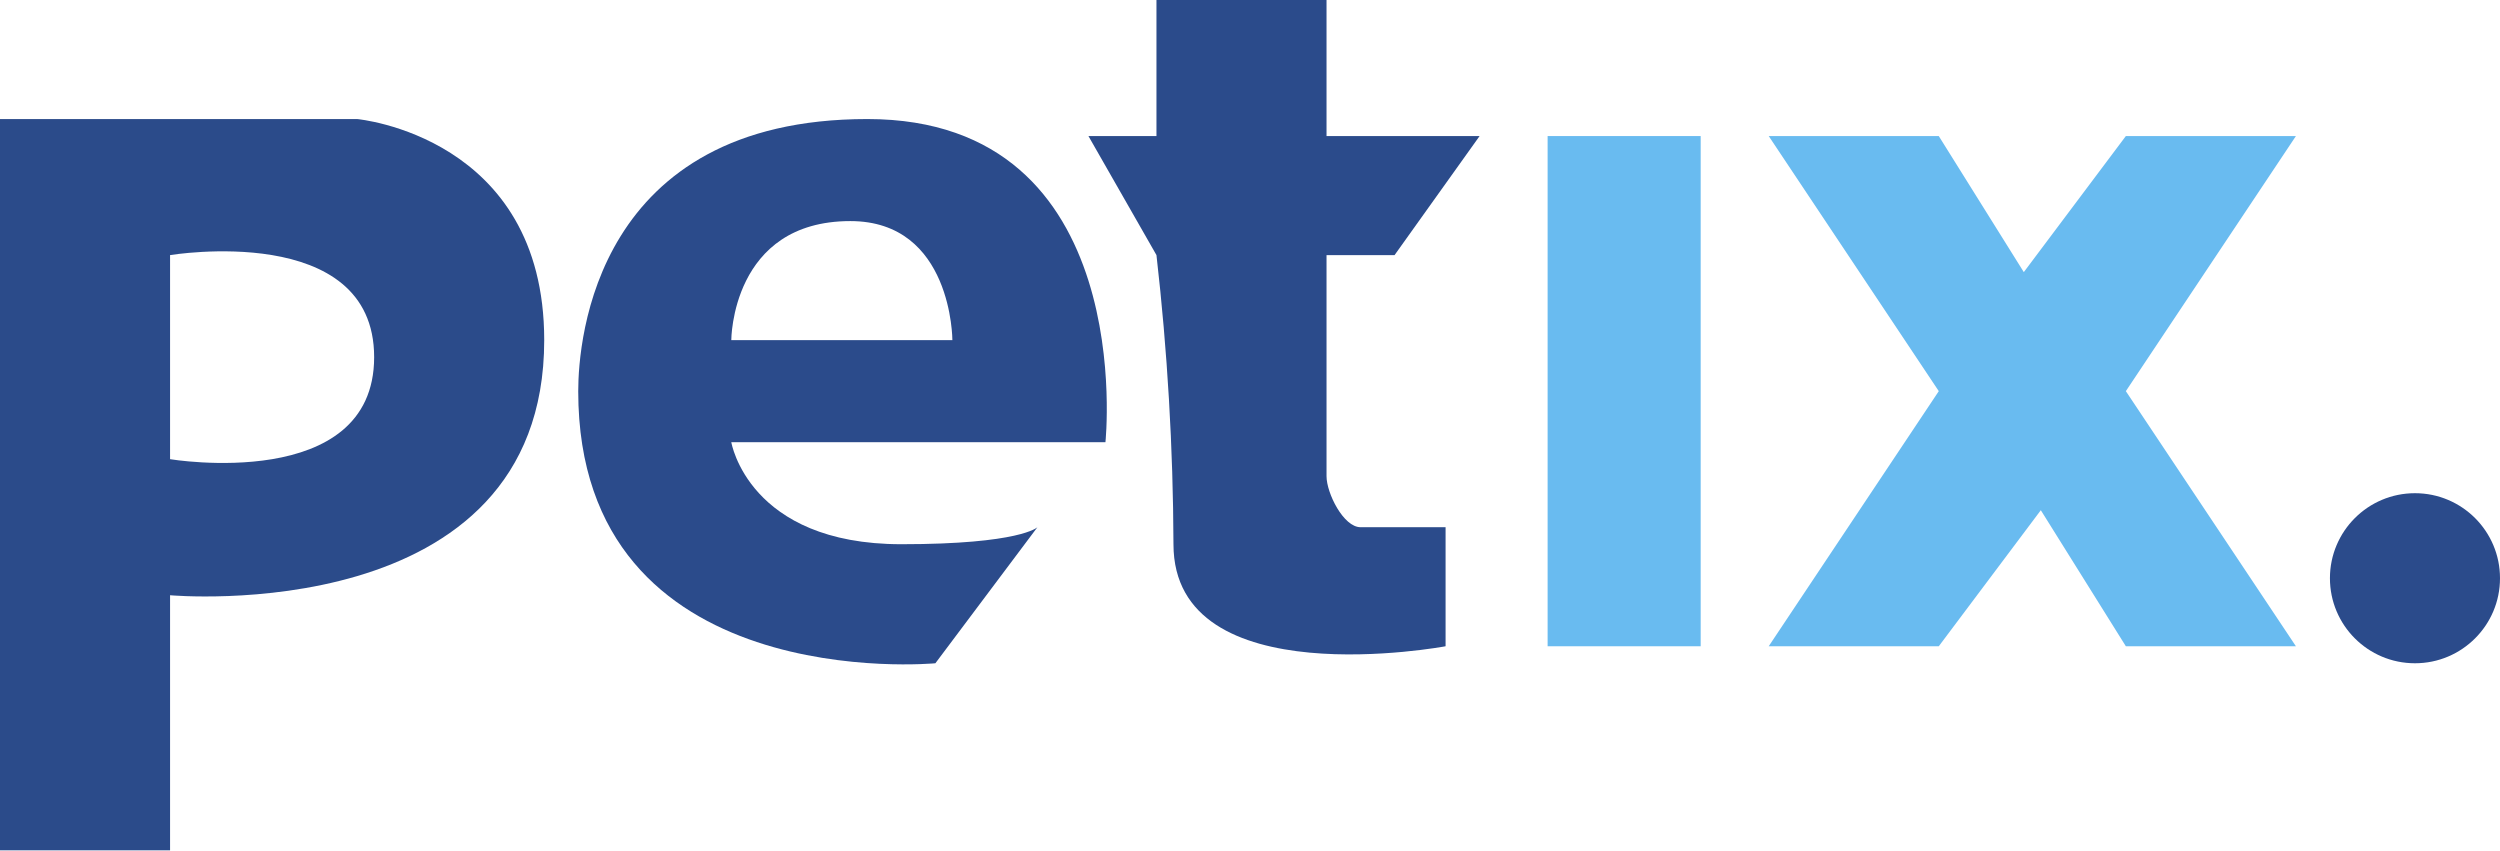
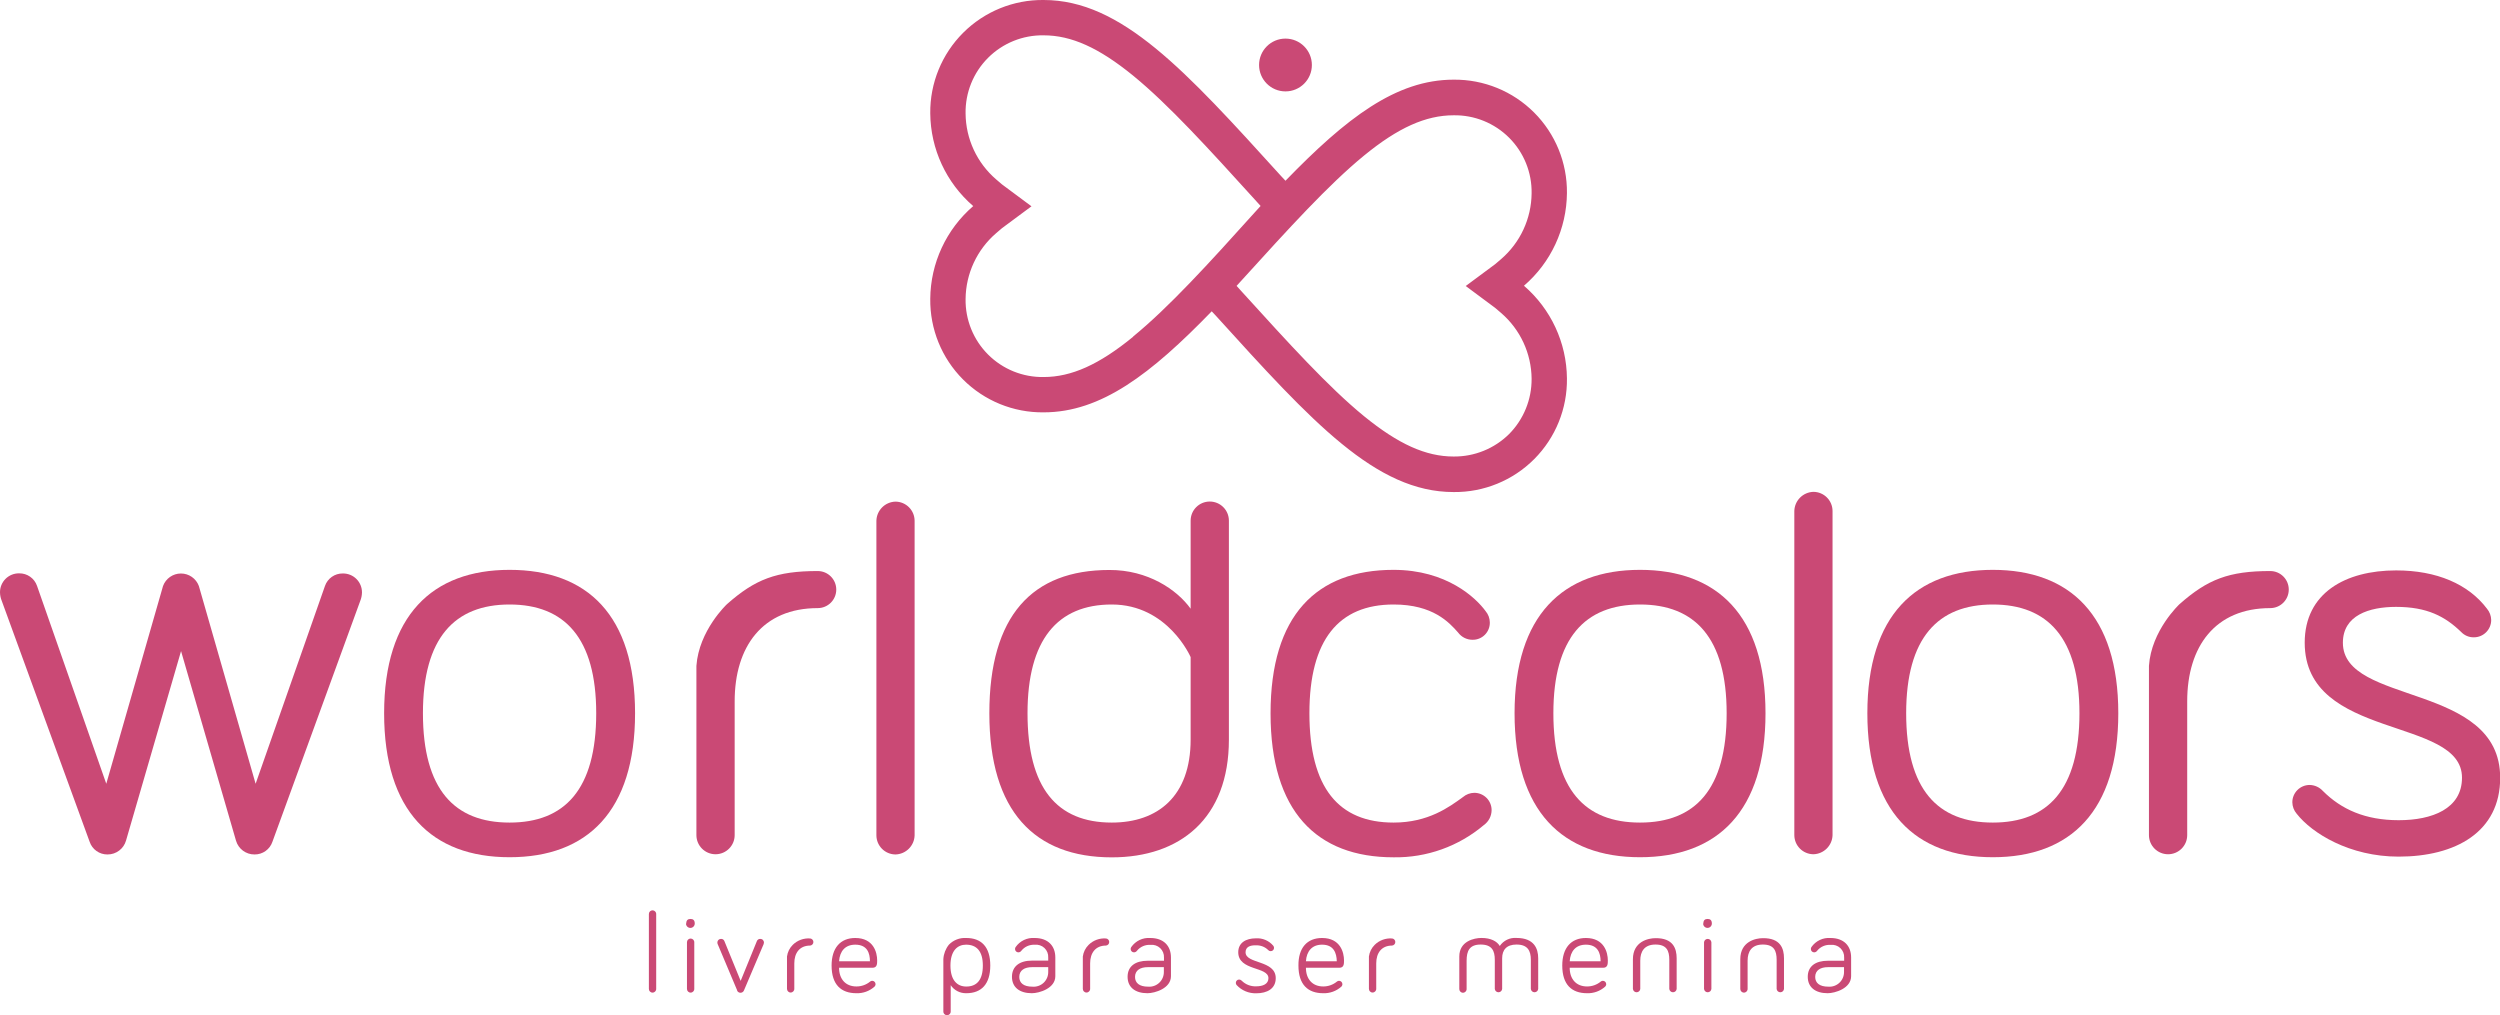
- <svg xmlns="http://www.w3.org/2000/svg" viewBox="0 0 147 50">
-   <path d="M21,7H0V50H10V35s22,2,22-15C32,8,21,7,21,7ZM10,27V15s12-2,12,6S10,27,10,27Z" fill="#2b4b8a" />
-   <path d="M51,7C35,7,34,20,34,23c0,18,21,16,21,16l6-8s-1,1-8,1c-9,0-10-6-10-6H65S67,7,51,7ZM43,20s0-7,7-7c6,0,6,7,6,7Z" fill="#2b4b8b" />
-   <path d="M80,31h5v7s-16,3-16-6a154.41,154.41,0,0,0-1-17L64,8h4V0H78V8h9l-5,7H78V28C78,29,79,31,80,31Z" fill="#2b4b8b" />
-   <rect x="91" y="8" width="9" height="30" fill="#69bbf0" />
-   <polygon points="104 8 114 8 119 16 125 8 135 8 125 23 135 38 125 38 120 30 114 38 104 38 114 23 104 8" fill="#69bbf0" />
-   <circle cx="142" cy="34" r="5" fill="#2b4b8b" />
+ <svg xmlns="http://www.w3.org/2000/svg" viewBox="0 0 588.09 238.72">
+   <g id="Camada_2" data-name="Camada 2">
+     <g id="Layer_1" data-name="Layer 1">
+       <path d="M358.49,67.22A29.09,29.09,0,0,0,368.6,45.41a26.38,26.38,0,0,0-26.66-26.67c-13.52,0-25.22,9-39.55,23.78l-1-1.07C278.75,16.48,263.8,0,245.5,0a26.38,26.38,0,0,0-26.67,26.66,29.11,29.11,0,0,0,10.11,21.82,29.09,29.09,0,0,0-10.11,21.81A26.37,26.37,0,0,0,245.5,97c13.51,0,25.22-9,39.54-23.77l1,1.07c22.66,25,37.62,41.45,55.92,41.45A26.38,26.38,0,0,0,368.6,89,29.11,29.11,0,0,0,358.49,67.22Zm-91.94,12c-8,6.55-14.52,9.47-21.05,9.47a18.07,18.07,0,0,1-18.36-18.35,20.68,20.68,0,0,1,7.2-15.5l1.37-1.17,6.93-5.14-6.93-5.15-1.37-1.17a20.66,20.66,0,0,1-7.2-15.5A18.07,18.07,0,0,1,245.5,8.31c6.53,0,13,2.92,21.05,9.48C274.92,24.63,284.34,35,295.23,47l0,0,1.31,1.45-1.31,1.44,0,0C284.34,62,274.93,72.32,266.55,79.17ZM355,102.1a18.3,18.3,0,0,1-13.06,5.29c-6.54,0-13-2.92-21.06-9.48C312.51,91.07,303.1,80.7,292.2,68.7l0,0-1.31-1.45,1.31-1.44,0,0c10.9-12,20.31-22.37,28.68-29.22,8-6.55,14.52-9.47,21.06-9.47a18.05,18.05,0,0,1,18.35,18.35,20.68,20.68,0,0,1-7.2,15.5l-1.37,1.17-6.93,5.14,6.93,5.15,1.37,1.17a20.66,20.66,0,0,1,7.2,15.5A18.3,18.3,0,0,1,355,102.1Z" fill="#ca4975" />
+       <circle cx="302.39" cy="15.29" r="6.21" fill="#ca4975" />
+       <path d="M42.59,153.16,29.65,197.72A4.5,4.5,0,0,1,25.3,201,4.38,4.38,0,0,1,21.08,198L.42,141.36a5.55,5.55,0,0,1-.42-2,4.44,4.44,0,0,1,4.5-4.49,4.37,4.37,0,0,1,4.21,2.95L25,184.37l13.35-46.52a4.49,4.49,0,0,1,8.43,0l13.35,46.52,16.31-46.52a4.37,4.37,0,0,1,4.21-2.95,4.44,4.44,0,0,1,4.5,4.49,5.55,5.55,0,0,1-.42,2L64.09,198A4.38,4.38,0,0,1,59.87,201a4.5,4.5,0,0,1-4.35-3.23Z" fill="#ca4975" />
+       <path d="M149.39,167.78c0,23.05-11.24,33.87-29.52,33.87s-29.51-10.82-29.51-33.87,11.38-33.73,29.51-33.73C138.15,134.05,149.39,144.73,149.39,167.78Zm-9.14,0c0-17.71-7.45-25.58-20.38-25.58s-20.38,7.87-20.38,25.58c0,18,7.45,25.72,20.38,25.72S140.25,185.77,140.25,167.78Z" fill="#ca4975" />
+       <path d="M210.65,118a4.62,4.62,0,0,0-4.49,4.5v74a4.52,4.52,0,0,0,4.49,4.5,4.63,4.63,0,0,0,4.5-4.5v-74A4.53,4.53,0,0,0,210.65,118Z" fill="#ca4975" />
+       <path d="M280.08,143.19V122.48a4.5,4.5,0,1,1,9,0V174c0,18.55-11.52,27.68-27.54,27.68-18.13,0-28.81-10.82-28.81-33.87s10.11-33.73,28.24-33.73C270,134.05,276.85,138.69,280.08,143.19Zm0,11.38s-5.34-12.37-18.55-12.37c-12.79,0-19.82,8.3-19.82,25.58,0,17.57,6.89,25.72,19.82,25.72,10.82,0,18.55-6.18,18.55-19.53Z" fill="#ca4975" />
+       <path d="M171,142.13c6.64-5.88,11.66-7.8,21.36-7.8a4.36,4.36,0,0,1,0,8.72c-12.94,0-19.54,9-19.54,21.92v31.48a4.5,4.5,0,0,1-9,0V156.64C164.41,148.29,171,142.13,171,142.13Z" fill="#ca4975" />
+       <path d="M426.59,115.7a4.63,4.63,0,0,0-4.5,4.5v76.25a4.52,4.52,0,0,0,4.49,4.5,4.63,4.63,0,0,0,4.5-4.5V120.2A4.52,4.52,0,0,0,426.59,115.7Z" fill="#ca4975" />
+       <path d="M327.81,134.05c12.51,0,19.4,6.61,21.65,9.7a4.19,4.19,0,0,1,1,2.67,4,4,0,0,1-4.08,4.08,4.2,4.2,0,0,1-3.37-1.69c-2.11-2.39-5.9-6.61-15.18-6.61-12.93,0-19.81,8.3-19.81,25.58,0,17.57,6.88,25.72,19.81,25.72,8.15,0,13.07-3.65,16.31-6a4.19,4.19,0,0,1,2.67-1,4.07,4.07,0,0,1,4.07,4.07,4.36,4.36,0,0,1-1.82,3.51,32.08,32.08,0,0,1-21.23,7.59c-18.13,0-28.95-10.82-28.95-33.87S309.68,134.05,327.81,134.05Z" fill="#ca4975" />
+       <path d="M415.31,167.78c0,23.05-11.25,33.87-29.52,33.87s-29.51-10.82-29.51-33.87,11.38-33.73,29.51-33.73S415.31,144.73,415.31,167.78Zm-9.14,0c0-17.71-7.45-25.58-20.38-25.58s-20.38,7.87-20.38,25.58c0,18,7.45,25.72,20.38,25.72S406.17,185.77,406.17,167.78Z" fill="#ca4975" />
+       <path d="M498.3,167.78c0,23.05-11.25,33.87-29.52,33.87s-29.51-10.82-29.51-33.87,11.38-33.73,29.51-33.73S498.3,144.73,498.3,167.78Zm-9.14,0c0-17.71-7.45-25.58-20.38-25.58s-20.38,7.87-20.38,25.58c0,18,7.45,25.72,20.38,25.72S489.16,185.77,489.16,167.78Z" fill="#ca4975" />
+       <path d="M512.69,142.13c6.64-5.88,11.66-7.8,21.35-7.8a4.36,4.36,0,1,1,0,8.72c-12.93,0-19.53,9-19.53,21.92v31.48a4.5,4.5,0,1,1-9,0V156.64C506.07,148.29,512.69,142.13,512.69,142.13Z" fill="#ca4975" />
+       <path d="M551.13,151.2c0,14.76,37,9.27,37,31.76,0,12.79-10.54,18.55-23.89,18.55-11.53,0-20.38-5.48-24-10.12a4.19,4.19,0,0,1-1-2.67,4.08,4.08,0,0,1,4.08-4.07,4.33,4.33,0,0,1,3.09,1.4c4.36,4.36,10,6.89,17.85,6.89s14.89-2.67,14.89-10c0-14.47-37-8.71-37-31.76,0-11.67,9.56-17,21.51-17,9.55,0,17,3.23,21.36,9a4.26,4.26,0,0,1,1,2.67,4.07,4.07,0,0,1-4.07,4.07,4,4,0,0,1-3-1.26c-3.79-3.66-8-5.9-15.31-5.9C557.31,142.77,551.13,144.73,551.13,151.2Z" fill="#ca4975" />
+       <path d="M161.43,217.25c0-.78.38-1.08,1-1.08s1,.3,1,1.08a1,1,0,0,1-2.06,0Zm1.89,15.39a.86.86,0,1,1-1.72,0v-11a.86.86,0,0,1,1.72,0Z" fill="#ca4975" />
+       <path d="M173.42,233l-4.59-10.9a.94.94,0,0,1-.08-.38.84.84,0,0,1,.86-.86.81.81,0,0,1,.81.56l3.81,9.32,3.8-9.32a.82.82,0,0,1,.81-.56.85.85,0,0,1,.87.86,1.15,1.15,0,0,1-.08.38L175,233a.88.88,0,0,1-1.62,0Z" fill="#ca4975" />
+       <path d="M201.19,220.65c4.32,0,5.15,3.43,5.15,5.27,0,.78,0,1.73-1.08,1.73h-7.88c0,2.67,1.54,4.4,4.08,4.4a5,5,0,0,0,3.24-1.16.74.74,0,0,1,.48-.17.79.79,0,0,1,.78.79.82.82,0,0,1-.29.62,6.05,6.05,0,0,1-4.21,1.51c-3.6,0-5.84-2-5.84-6.51C195.62,223,197.68,220.65,201.19,220.65Zm0,1.57c-2.35,0-3.65,1.51-3.81,3.91h7.26C204.64,224.19,204,222.22,201.19,222.22Z" fill="#ca4975" />
+       <path d="M223.22,222.22a5.24,5.24,0,0,1,4.09-1.57c3.51,0,5.64,2.06,5.64,6.48s-2.13,6.51-5.64,6.51a4.29,4.29,0,0,1-3.67-1.89v6.1a.87.87,0,1,1-1.73,0V225.61A6,6,0,0,1,223.22,222.22Zm4.09,9.85c2.48,0,3.89-1.56,3.89-4.94s-1.46-4.91-3.95-4.91c-2,0-3.67,1.4-3.67,4.91S225.2,232.07,227.31,232.07Z" fill="#ca4975" />
+       <path d="M240.26,223.65a.88.88,0,0,1-.7.38.79.79,0,0,1-.79-.78.84.84,0,0,1,.14-.46,5,5,0,0,1,4.48-2.14c3.13,0,4.86,1.84,4.86,4.59v4.4c0,2.86-3.78,4-5.53,4-2.86,0-4.67-1.38-4.67-3.86s1.81-3.81,4.72-3.81h3.81v-.73a2.86,2.86,0,0,0-3.19-3A3.75,3.75,0,0,0,240.26,223.65Zm6.32,5v-1.14h-3.81c-1.75,0-3,.73-3,2.3,0,1.4,1,2.29,3.08,2.29A3.43,3.43,0,0,0,246.58,228.62Z" fill="#ca4975" />
+       <path d="M293,224c0,2.83,7.1,1.78,7.1,6.1,0,2.46-2,3.56-4.59,3.56a6.06,6.06,0,0,1-4.61-1.94.77.77,0,0,1-.19-.51.78.78,0,0,1,.78-.79.88.88,0,0,1,.6.27,4.54,4.54,0,0,0,3.42,1.33c1.54,0,2.87-.52,2.87-1.92,0-2.78-7.1-1.67-7.1-6.1,0-2.24,1.83-3.27,4.13-3.27a4.93,4.93,0,0,1,4.1,1.73.83.83,0,0,1,.19.51.78.78,0,0,1-.78.78.74.74,0,0,1-.57-.24,3.84,3.84,0,0,0-2.94-1.13C294.15,222.33,293,222.71,293,224Z" fill="#ca4975" />
+       <path d="M311,220.65c4.32,0,5.16,3.43,5.16,5.27,0,.78,0,1.73-1.08,1.73h-7.88c0,2.67,1.54,4.4,4.07,4.4a5,5,0,0,0,3.24-1.16.77.77,0,0,1,.49-.17.79.79,0,0,1,.78.79.82.82,0,0,1-.29.62,6.06,6.06,0,0,1-4.22,1.51c-3.59,0-5.83-2-5.83-6.51C305.4,223,307.45,220.65,311,220.65Zm0,1.57c-2.34,0-3.64,1.51-3.8,3.91h7.26C314.42,224.19,313.75,222.22,311,222.22Z" fill="#ca4975" />
+       <path d="M361.84,225.43v7.21a.87.87,0,0,1-1.73,0v-6.86c0-2.13-.75-3.59-3.37-3.59-2.33,0-3.38,1.25-3.38,3.24v7.21a.87.87,0,0,1-1.73,0v-6.86c0-2.13-.67-3.59-3.32-3.59S345,223.7,345,226v6.67a.86.86,0,0,1-1.72,0V225c0-3.6,3.48-4.36,5.23-4.36,2.22,0,3.65.81,4.29,1.89a4.34,4.34,0,0,1,3.95-1.89C360.89,220.65,361.84,223.14,361.84,225.43Z" fill="#ca4975" />
+       <path d="M373.06,220.65c4.32,0,5.16,3.43,5.16,5.27,0,.78,0,1.73-1.09,1.73h-7.88c0,2.67,1.54,4.4,4.08,4.4a5,5,0,0,0,3.24-1.16.74.74,0,0,1,.48-.17.79.79,0,0,1,.79.79.82.82,0,0,1-.3.62,6.05,6.05,0,0,1-4.21,1.51c-3.59,0-5.83-2-5.83-6.51C367.5,223,369.55,220.65,373.06,220.65Zm0,1.57c-2.35,0-3.65,1.51-3.81,3.91h7.27C376.52,224.19,375.84,222.22,373.06,222.22Z" fill="#ca4975" />
+       <path d="M394.41,225.43v7.21a.87.87,0,0,1-1.73,0v-6.86c0-2.13-.62-3.59-3.24-3.59s-3.59,1.62-3.59,3.78v6.67a.87.87,0,0,1-1.73,0v-7c0-4.14,3.57-4.95,5.32-4.95C393.6,220.65,394.41,223.14,394.41,225.43Z" fill="#ca4975" />
+       <path d="M419.66,225.43v7.21a.87.87,0,0,1-1.73,0v-6.86c0-2.13-.62-3.59-3.24-3.59s-3.59,1.62-3.59,3.78v6.67a.86.86,0,0,1-1.72,0v-7c0-4.14,3.56-4.95,5.31-4.95C418.85,220.65,419.66,223.14,419.66,225.43Z" fill="#ca4975" />
+       <path d="M400.69,217.25c0-.78.38-1.08,1-1.08s1,.3,1,1.08a1,1,0,1,1-2.05,0Zm1.89,15.39a.87.87,0,0,1-1.73,0v-11a.87.87,0,0,1,1.73,0Z" fill="#ca4975" />
+       <path d="M154.36,232.64a.86.86,0,0,1-1.72,0V215a.86.86,0,1,1,1.72,0Z" fill="#ca4975" />
+       <path d="M186.5,222.25a5.27,5.27,0,0,1,4.09-1.49.84.84,0,0,1,0,1.67c-2.48,0-3.74,1.72-3.74,4.19v6a.86.86,0,0,1-1.72,0V225A4.73,4.73,0,0,1,186.5,222.25Z" fill="#ca4975" />
+       <path d="M256.1,222.25a5.26,5.26,0,0,1,4.08-1.49.84.84,0,0,1,0,1.67c-2.47,0-3.74,1.72-3.74,4.19v6a.86.86,0,1,1-1.72,0V225A4.71,4.71,0,0,1,256.1,222.25Z" fill="#ca4975" />
+       <path d="M323.39,222.25a5.27,5.27,0,0,1,4.09-1.49.84.84,0,0,1,0,1.67c-2.48,0-3.74,1.72-3.74,4.19v6a.86.86,0,0,1-1.72,0V225A4.73,4.73,0,0,1,323.39,222.25Z" fill="#ca4975" />
+       <path d="M267.46,223.65a.88.88,0,0,1-.7.38.79.79,0,0,1-.79-.78.84.84,0,0,1,.14-.46,5,5,0,0,1,4.48-2.14c3.13,0,4.86,1.84,4.86,4.59v4.4c0,2.86-3.78,4-5.53,4-2.86,0-4.67-1.38-4.67-3.86S267.06,226,270,226h3.81v-.73a2.86,2.86,0,0,0-3.19-3A3.75,3.75,0,0,0,267.46,223.65Zm6.32,5v-1.14H270c-1.75,0-3,.73-3,2.3,0,1.4,1,2.29,3.08,2.29A3.43,3.43,0,0,0,273.78,228.62Z" fill="#ca4975" />
+       <path d="M427.46,223.65a.88.88,0,0,1-.7.38.78.78,0,0,1-.78-.78.83.83,0,0,1,.13-.46,5,5,0,0,1,4.48-2.14c3.14,0,4.86,1.84,4.86,4.59v4.4c0,2.86-3.78,4-5.53,4-2.86,0-4.67-1.38-4.67-3.86S427.06,226,430,226h3.81v-.73a2.86,2.86,0,0,0-3.19-3A3.75,3.75,0,0,0,427.46,223.65Zm6.32,5v-1.14H430c-1.75,0-3,.73-3,2.3,0,1.4,1,2.29,3.08,2.29A3.43,3.43,0,0,0,433.78,228.62Z" fill="#ca4975" />
+     </g>
+   </g>
</svg>
